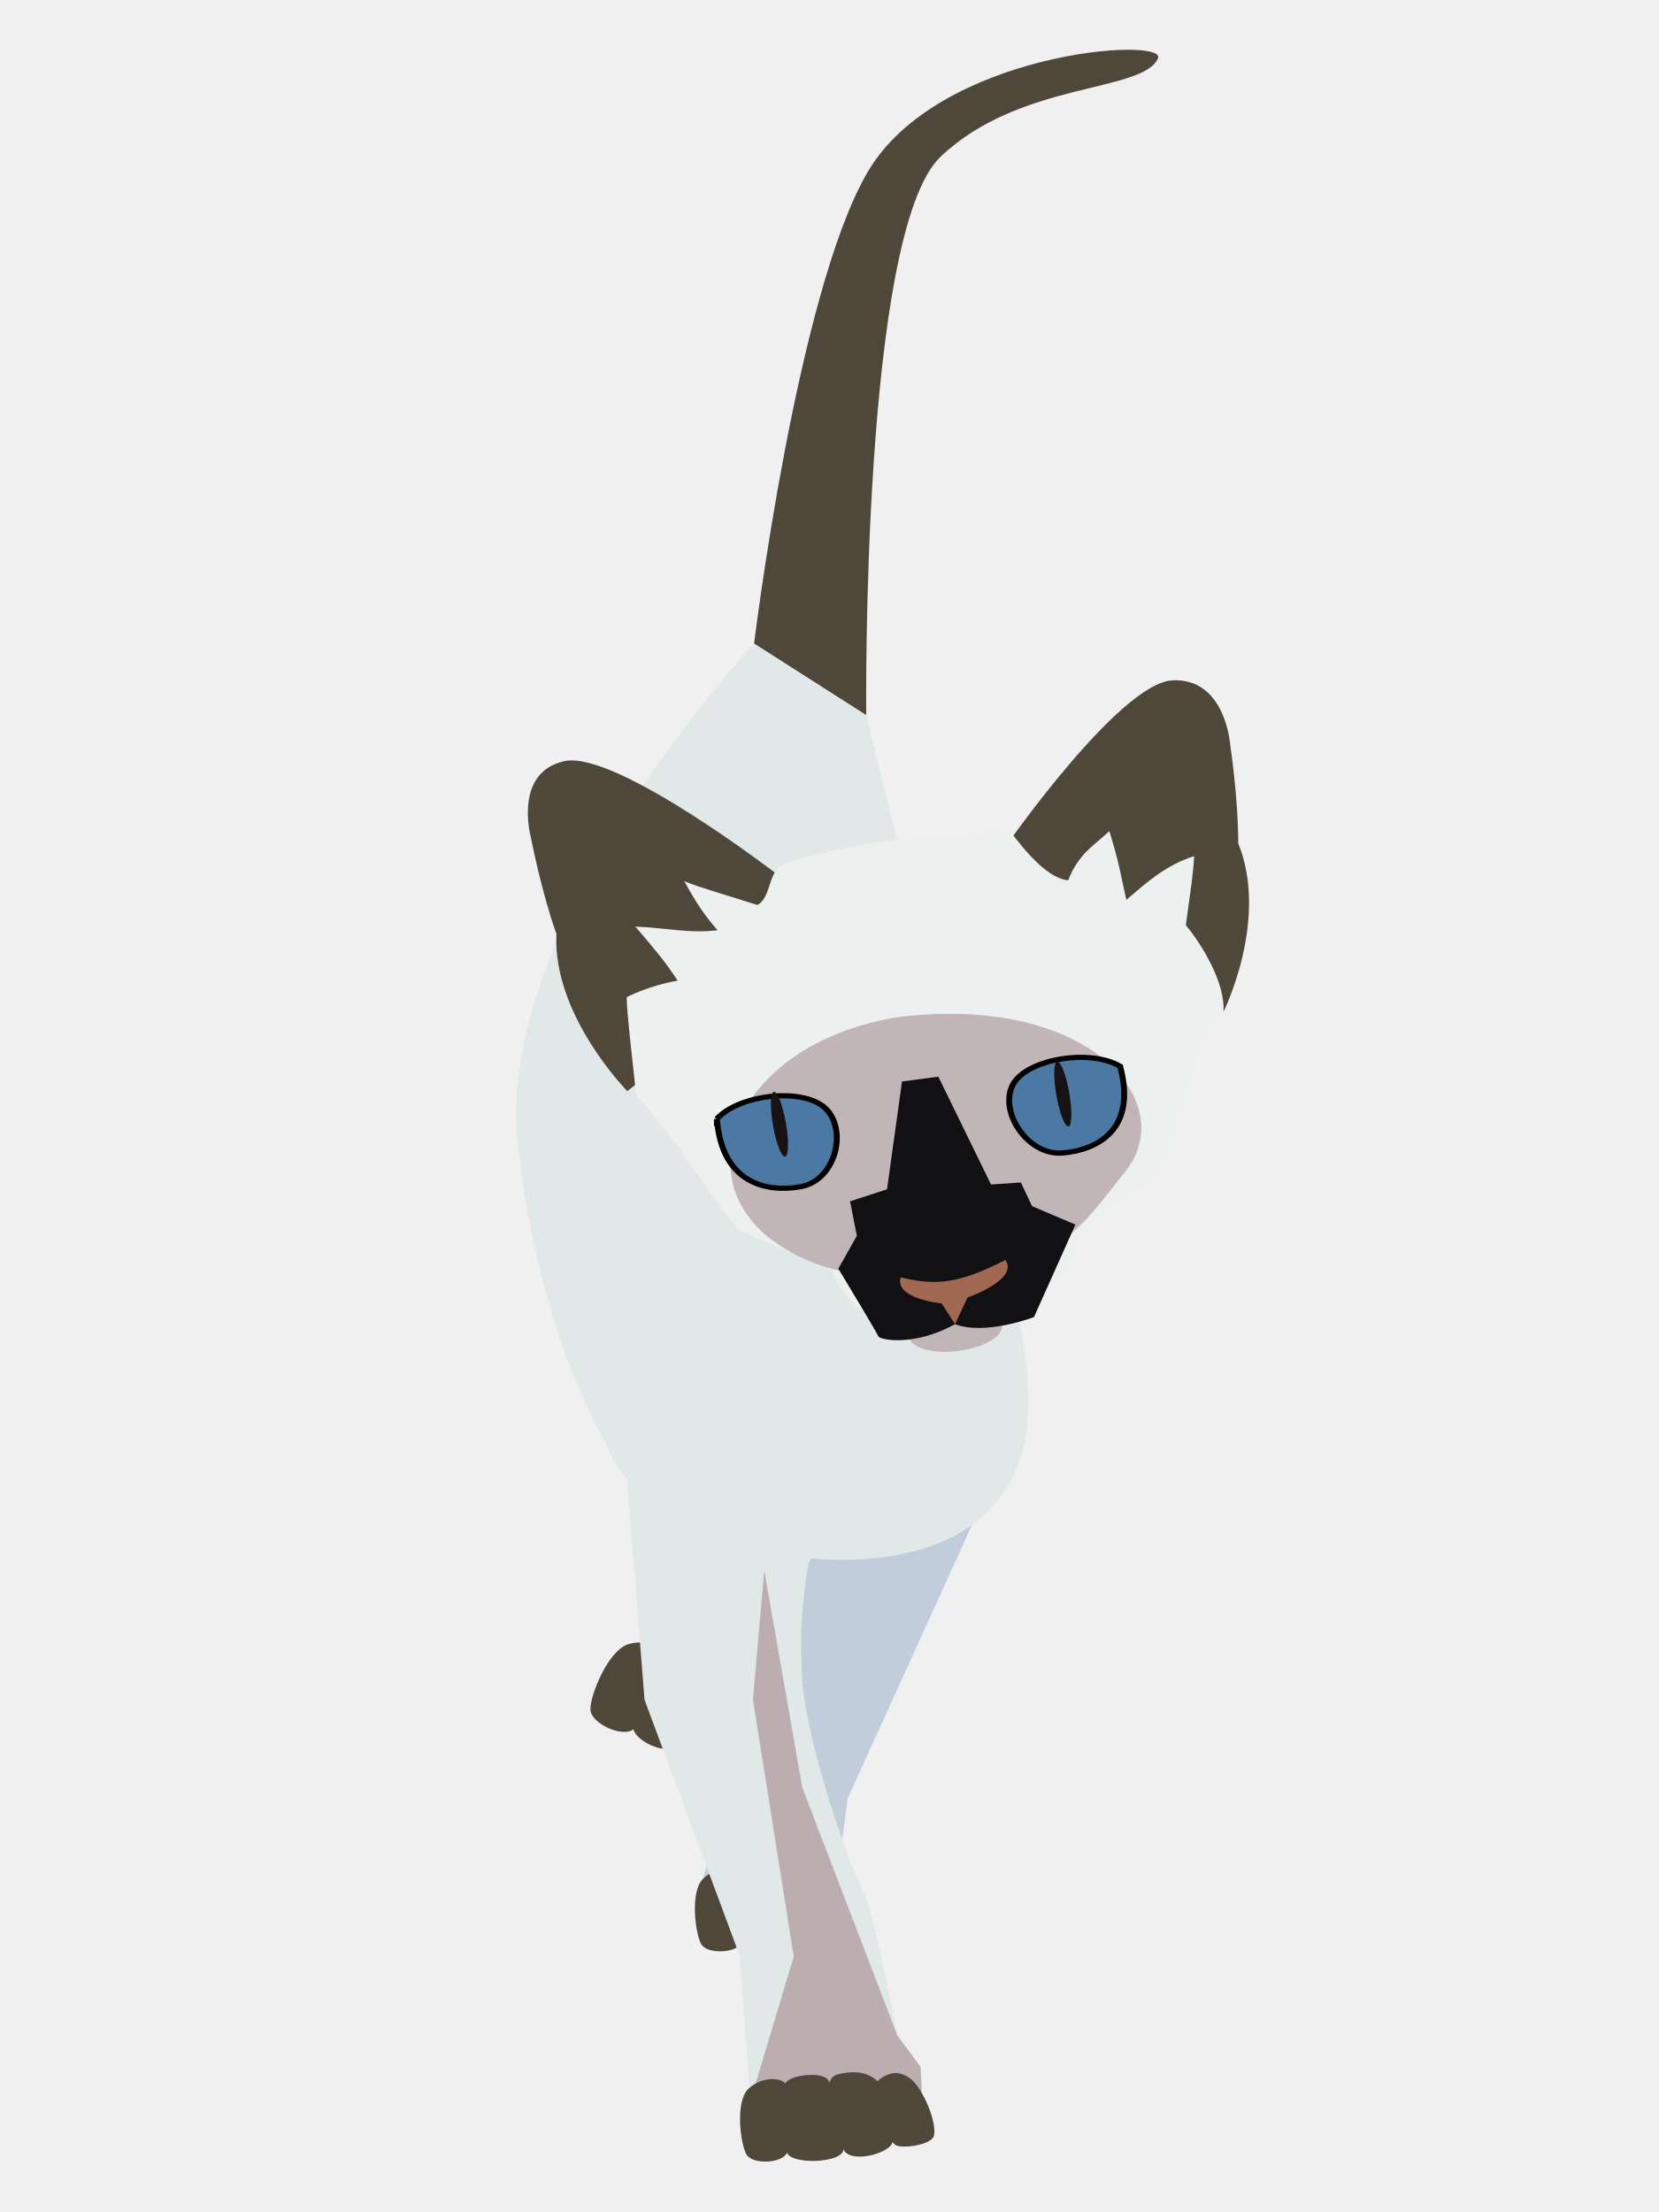
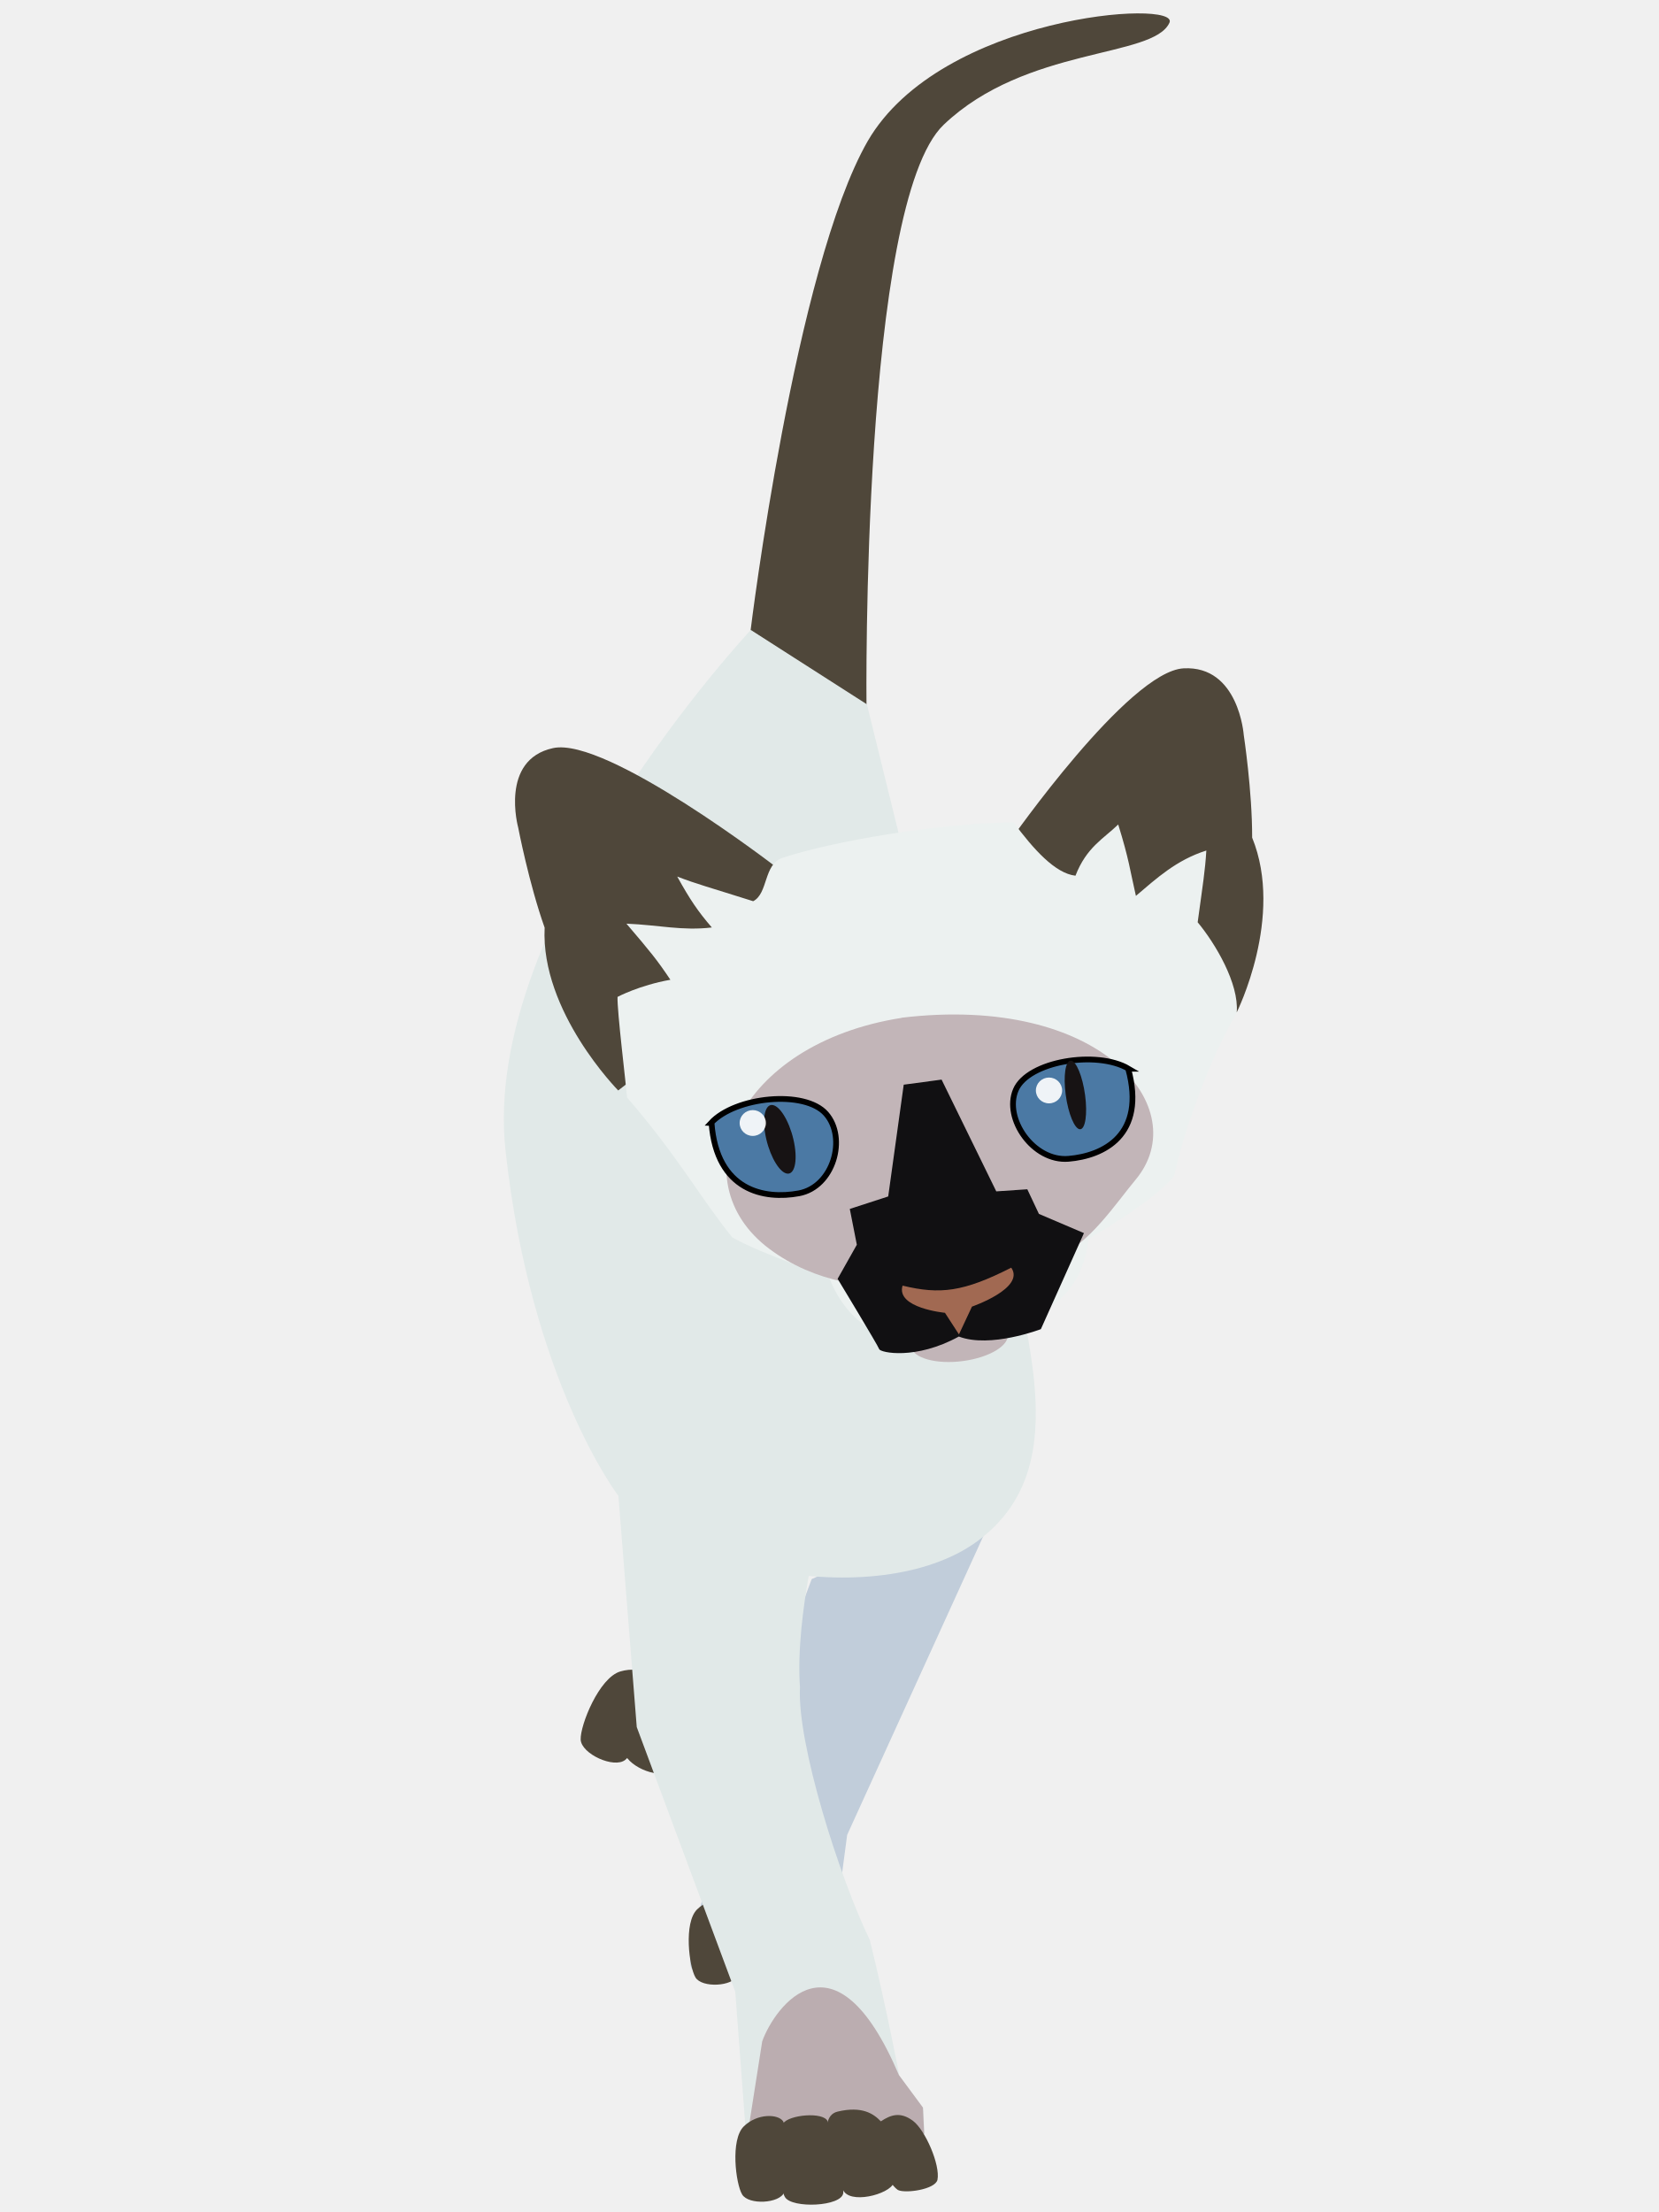
- <svg xmlns="http://www.w3.org/2000/svg" width="600" height="800" version="1.1" viewBox="0 0 158.8 211.7" id="svg73">
-   <defs id="defs77" />
-   <g fill="none" stroke-linecap="round" stroke-linejoin="round" id="g31-5" transform="translate(-45.3836,-10.45075)">
-     <circle r="0" stroke="#c53822" stroke-width="2.257" style="paint-order:stroke markers fill" id="circle17-3" cx="0" cy="0" />
-     <g stroke="#924019" id="g25-5">
-       <circle r="0" stroke-width="1.288" style="paint-order:stroke markers fill" id="circle19-6" cx="0" cy="0" />
-       <circle transform="scale(1,-1)" r="0" stroke-width="3.595" style="paint-order:stroke markers fill" id="circle21-2" cx="0" cy="0" />
-       <circle transform="scale(1,-1)" r="0" stroke-width="3.595" style="paint-order:stroke markers fill" id="circle23-9" cx="0" cy="0" />
+ <svg xmlns="http://www.w3.org/2000/svg" width="600" height="800" version="1.1" viewBox="0 0 159 212">
+   <g transform="translate(-45.4 -10.5)" fill="none" stroke-linecap="round" stroke-linejoin="round">
+     <circle r="0" stroke="#c53822" stroke-width="2.26" style="paint-order:stroke markers fill" />
+     <g stroke="#924019">
+       <circle r="0" stroke-width="1.29" style="paint-order:stroke markers fill" />
+       <circle transform="scale(1,-1)" r="0" stroke-width="3.6" style="paint-order:stroke markers fill" />
+       <circle transform="scale(1,-1)" r="0" stroke-width="3.6" style="paint-order:stroke markers fill" />
    </g>
-     <circle transform="scale(1,-1)" r="0" stroke="#4d4320" stroke-width="4.378" style="paint-order:stroke markers fill" id="circle27-1" cx="0" cy="0" />
-     <circle transform="scale(1,-1)" r="0" stroke="#4d4320" stroke-width="3.52" style="paint-order:stroke markers fill" id="circle29-2" cx="0" cy="0" />
+     <circle transform="scale(1,-1)" r="0" stroke="#4d4320" stroke-width="4.38" style="paint-order:stroke markers fill" />
+     <circle transform="scale(1,-1)" r="0" stroke="#4d4320" stroke-width="3.52" style="paint-order:stroke markers fill" />
  </g>
-   <path style="fill:#c1cdda;fill-opacity:1;stroke:none;stroke-width:0.303px;stroke-linecap:butt;stroke-linejoin:miter;stroke-opacity:1" d="m 95.502,140.534 -14.354,31.565 -1.172,8.809 c 0,0 -11.914,6.372 -13.229,3.418 -1.315,-2.954 11.056,-35.785 11.056,-35.785 z" id="path14207" />
-   <path style="fill:#4f473a;fill-opacity:1;stroke:none;stroke-width:0.303px;stroke-linecap:butt;stroke-linejoin:miter;stroke-opacity:1" d="m 72.181,61.592 c 0,0 4.08,-33.442 10.833,-45.082 C 89.766,4.871 111.799,3.44 110.838,5.577 109.359,8.87 97.661,7.74 90.04,14.977 82.42,22.214 82.915,68.446 82.915,68.446 Z" id="path15013" />
-   <path style="fill:#4f473a;fill-opacity:1;stroke:none;stroke-width:0.303px;stroke-linecap:butt;stroke-linejoin:miter;stroke-opacity:1" d="m 70.916,179.361 c -0.458,-0.687 -2.384,-0.756 -3.63,0.469 -1.246,1.225 -0.743,5.279 -0.15,6.268 0.594,0.989 3.451,0.846 3.882,-0.197 0.431,-1.042 0.356,-5.853 -0.102,-6.54 z" id="path6701-3" />
-   <path style="fill:#4f473a;fill-opacity:1;stroke:none;stroke-width:0.351px;stroke-linecap:butt;stroke-linejoin:miter;stroke-opacity:1" d="m 64.171,158.819 c -0.088,-0.942 -2.032,-2.041 -4,-1.463 -1.968,0.578 -3.714,4.963 -3.655,6.285 0.059,1.321 3.082,2.702 4.108,1.874 1.026,-0.828 3.636,-5.754 3.547,-6.696 z" id="path6701-3-6" />
-   <path style="fill:#4f473a;fill-opacity:1;stroke:none;stroke-width:0.351px;stroke-linecap:butt;stroke-linejoin:miter;stroke-opacity:1" d="m 68.238,160.455 c -0.088,-0.942 -2.032,-2.041 -4,-1.463 -1.968,0.578 -3.714,4.963 -3.655,6.285 0.059,1.321 3.082,2.702 4.108,1.874 1.026,-0.828 3.636,-5.754 3.547,-6.696 z" id="path6701-3-6-7" />
-   <path style="fill:#e1e9e8;fill-opacity:1;stroke:none;stroke-width:0.303px;stroke-linecap:butt;stroke-linejoin:miter;stroke-opacity:1" d="m 78.786,142.951 c 0,0 -2.524,9.309 -2.047,16.017 -0.279,5.189 3.626,17.548 6.439,23.332 1.477,5.992 2.725,12.533 2.725,12.533 l 2.214,2.989 0.118,2.406 -16.405,0.865 -1.051,-13.976 -9.085,-24.43 -1.686,-21.336 c 0,0 -8.058,-10.457 -10.434,-31.789 -2.376,-21.332 22.606,-47.97 22.606,-47.97 l 10.735,6.854 14.41,58.469 z" id="path1921" />
-   <path style="fill:#bbadb0;fill-opacity:1;stroke:none;stroke-width:0.303px;stroke-linecap:butt;stroke-linejoin:miter;stroke-opacity:1" d="m 71.829,201.093 4.148,-13.829 -3.906,-24.593 1.083,-12.361 3.643,20.784 9.105,23.739 2.214,2.989 0.118,2.406 z" id="path42804" />
-   <path style="fill:#4f473a;fill-opacity:1;stroke:none;stroke-width:0.303px;stroke-linecap:butt;stroke-linejoin:miter;stroke-opacity:1" d="m 84.195,199.001 c -0.805,0.691 0.019,5.252 1.576,6.334 0.681,0.336 3.421,-0.043 3.635,-0.936 0.274,-1.363 -1.119,-4.602 -2.271,-5.452 -1.153,-0.85 -2.026,-0.55 -2.939,0.054 z" id="path2507" />
-   <path style="fill:#4f473a;fill-opacity:1;stroke:none;stroke-width:0.303px;stroke-linecap:butt;stroke-linejoin:miter;stroke-opacity:1" d="m 84.234,199.422 c -0.662,-0.699 -1.727,-1.429 -3.983,-0.897 -2.256,0.532 -0.055,5.66 0.468,7.138 0.523,1.478 4.3,0.5 4.688,-0.549 0.388,-1.048 -0.509,-4.992 -1.172,-5.692 z" id="path4119" />
-   <path style="fill:#4f473a;fill-opacity:1;stroke:none;stroke-width:0.303px;stroke-linecap:butt;stroke-linejoin:miter;stroke-opacity:1" d="m 79.302,199.151 c -0.373,-0.913 -3.604,-0.604 -4.095,0.198 -0.491,0.803 -0.469,5.727 0.171,6.787 0.64,1.06 5.235,0.88 5.366,-0.391 0.131,-1.271 -1.069,-5.681 -1.442,-6.594 z" id="path5237" />
-   <path style="fill:#4f473a;fill-opacity:1;stroke:none;stroke-width:0.303px;stroke-linecap:butt;stroke-linejoin:miter;stroke-opacity:1" d="m 75.24,199.486 c -0.458,-0.687 -2.384,-0.756 -3.63,0.469 -1.246,1.225 -0.743,5.279 -0.15,6.268 0.594,0.989 3.451,0.846 3.882,-0.197 0.431,-1.042 0.356,-5.853 -0.102,-6.54 z" id="path6701" />
-   <path style="fill:#e1e9e8;fill-opacity:1;stroke:none;stroke-width:0.303px;stroke-linecap:butt;stroke-linejoin:miter;stroke-opacity:1" d="m 94.859,113.361 c 2.297,12.784 7.412,25.158 -1.356,32.236 -8.768,7.079 -29.804,3.355 -34.835,-5.993 -5.031,-9.348 3.99,-21.075 11.379,-25.964 7.389,-4.889 18.189,-7.108 24.812,-0.279 z" id="path1715" />
-   <g id="g55193" transform="matrix(1.30786,0,0,1.152427,-26.18146,-14.8221)">
-     <ellipse style="fill:#c2b5b8;fill-opacity:1;stroke-width:0.834" id="path7580" cx="70.432" cy="135.482" rx="3.45" ry="1.683" transform="rotate(-8.624772)" />
-     <path style="fill:#4f473a;fill-opacity:1;stroke:none;stroke-width:0.332px;stroke-linecap:butt;stroke-linejoin:miter;stroke-opacity:1" d="m 109.559,96.895 c 0,0 3.363,-7.63 1.084,-14.004 0.01,-3.71 -0.591,-8.207 -0.591,-8.207 0,0 -0.348,-5.561 -4.232,-5.326 -3.884,0.235 -12.212,13.813 -12.212,13.813 l -0.721,6.248 z" id="path1557-0-8" />
-     <path style="fill:#4f473a;fill-opacity:1;stroke:none;stroke-width:0.332px;stroke-linecap:butt;stroke-linejoin:miter;stroke-opacity:1" d="m 65.93,103.474 c 0,0 -5.474,-6.29 -5.188,-13.052 -1.11,-3.54 -1.869,-8.014 -1.869,-8.014 0,0 -1.316,-5.415 2.463,-6.341 3.779,-0.927 15.759,9.571 15.759,9.571 l 2.542,5.753 z" id="path1557-3-9-7" />
-     <path style="fill:#ecf1f0;fill-opacity:1;stroke:none;stroke-width:0.332px;stroke-linecap:butt;stroke-linejoin:miter;stroke-opacity:1" d="m 109.559,96.895 c 0.163,-2.29 -1.491,-5.478 -2.75,-7.203 0.375,-3.124 0.521,-4.085 0.61,-5.736 -2.115,0.76 -3.512,2.23 -4.964,3.631 -0.425,-2.102 -0.475,-2.878 -1.245,-5.709 -1.04,1.143 -2.234,1.812 -3.016,4.093 -1.428,-0.183 -2.955,-2.108 -4.367,-4.269 -5.221,0.058 -12.767,1.511 -16.319,2.849 -1.33,0.501 -0.993,2.844 -2.058,3.465 -3.189,-1.148 -3.939,-1.354 -5.351,-1.972 0.919,1.878 1.466,2.795 2.438,4.069 -2.076,0.283 -3.713,-0.195 -6.018,-0.304 1.718,2.287 2.152,2.882 3.095,4.489 -2.208,0.448 -3.722,1.371 -3.722,1.371 -0.04,1.11 0.601,6.968 0.668,8.046 3.572,4.662 5.308,8.272 7.427,11.163 2.229,1.411 6.8,3.115 6.8,3.115 0,0 2.24,8.032 9.347,3.373 8.735,1.701 8.969,-6.357 8.969,-6.357 0,0 4.662,-3.037 6.064,-5.06 0.641,-3.52 2.503,-9.332 4.393,-13.052 z" id="path135-7-9" />
-     <path style="fill:#c2b5b8;fill-opacity:1;stroke:none;stroke-width:0.332px;stroke-linecap:butt;stroke-linejoin:miter;stroke-opacity:1" d="m 85.816,97.313 c 14.123,-1.93 20.663,7.279 16.486,12.951 -1.319,1.787 -3.4,5.383 -5.553,6.13 -5.01,1.736 -13.836,4.853 -20.242,-0.567 -6.406,-5.42 -2.401,-16.399 9.31,-18.514 z" id="path2143-3-2" />
-     <path style="fill:#111012;fill-opacity:1;stroke:none;stroke-width:0.332px;stroke-linecap:butt;stroke-linejoin:miter;stroke-opacity:1" d="m 88.694,102.276 3.854,8.954 2.185,-0.168 0.822,1.968 3.171,1.533 -3.033,7.681 c 0,0 -3.569,1.549 -5.778,0.591 -3.027,1.895 -5.53,1.296 -5.613,1.009 -0.083,-0.287 -2.929,-5.622 -2.929,-5.622 l 1.356,-2.726 -0.496,-2.866 2.706,-1 1.096,-8.952 z" id="path4430-2-3" />
-     <path style="fill:#a16952;fill-opacity:1;stroke:none;stroke-width:0.332px;stroke-linecap:butt;stroke-linejoin:miter;stroke-opacity:1" d="m 85.936,118.947 c -0.458,1.788 2.993,2.159 2.993,2.159 l 0.986,1.728 0.917,-2.22 c 0,0 3.772,-1.473 2.771,-3.112 -3.362,1.941 -5.018,2.165 -7.668,1.445 z" id="path4498-6-7" />
-     <path style="fill:#4b79a4;fill-opacity:1;stroke:#000000;stroke-width:0.431px;stroke-linecap:butt;stroke-linejoin:miter;stroke-opacity:1" d="m 72.487,105.782 c 0.363,5.444 3.732,6.136 6.157,5.626 2.425,-0.511 3.411,-4.427 1.911,-6.361 -1.5,-1.935 -6.396,-1.37 -8.068,0.736 z" id="path3593-6-6-2" />
-     <ellipse style="fill:#171314;fill-opacity:1;stroke:none;stroke-width:1.084;stroke-opacity:1" id="path35780-5" cx="60.264" cy="116.584" rx="0.481" ry="2.722" transform="rotate(-8.624772)" />
-     <path style="fill:#4b79a4;fill-opacity:1;stroke:#000000;stroke-width:0.431px;stroke-linecap:butt;stroke-linejoin:miter;stroke-opacity:1" d="m 101.998,101.417 c 1.268,5.307 -1.744,6.967 -4.212,7.198 -2.467,0.231 -4.57,-3.216 -3.711,-5.509 0.859,-2.293 5.702,-3.205 7.923,-1.69 z" id="path3593-60-0" />
-     <ellipse style="fill:#171314;fill-opacity:1;stroke:none;stroke-width:1.084;stroke-opacity:1" id="path35780-1-9" cx="81.144" cy="117.209" rx="0.481" ry="2.722" transform="rotate(-8.624772)" />
+   <g transform="matrix(1.04 0 0 1.04 -3.15 -3.65)">
+     <path d="m95.5 141-14.4 31.6-1.17 8.81s-11.9 6.37-13.2 3.42c-1.32-2.95 11.1-35.8 11.1-35.8z" fill="#c1cdda" />
+     <g fill="#4f473a">
+       <path d="m72.2 61.6s4.08-33.4 10.8-45.1c6.75-11.6 28.8-13.1 27.8-10.9-1.48 3.29-13.2 2.16-20.8 9.4-7.62 7.24-7.12 53.5-7.12 53.5z" />
+       <path d="m70.9 179c-0.458-0.687-2.38-0.756-3.63 0.469-1.25 1.22-0.743 5.28-0.15 6.27 0.594 0.989 3.45 0.846 3.88-0.197 0.431-1.04 0.356-5.85-0.102-6.54z" />
+       <path d="m64.2 159c-0.088-0.942-2.03-2.04-4-1.46-1.97 0.578-3.71 4.96-3.66 6.28 0.059 1.32 3.08 2.7 4.11 1.87 1.03-0.828 3.64-5.75 3.55-6.7z" />
+       <path d="m68.2 160c-0.088-0.942-2.03-2.04-4-1.46-1.97 0.578-3.71 4.96-3.66 6.28 0.059 1.32 3.08 2.7 4.11 1.87 1.03-0.828 3.64-5.75 3.55-6.7z" />
+     </g>
+     <path d="m78.8 143s-2.52 9.31-2.05 16c-0.279 5.19 3.63 17.5 6.44 23.3 1.48 5.99 2.72 12.5 2.72 12.5l2.21 2.99 0.118 2.41-16.4 0.865-1.05-14-9.08-24.4-1.69-21.3s-8.06-10.5-10.4-31.8c-2.38-21.3 22.6-48 22.6-48l10.7 6.85 14.4 58.5z" fill="#e1e9e8" />
+     <path d="m71.8 201 1.47-9.37c1.16-3.22 6.68-10.8 12.6 3.11l2.21 2.99 0.118 2.41z" fill="#bbadb0" />
+     <g fill="#4f473a">
+       <path d="m84.2 199c-0.805 0.691 0.019 5.25 1.58 6.33 0.681 0.336 3.42-0.043 3.64-0.936 0.274-1.36-1.12-4.6-2.27-5.45-1.15-0.85-2.03-0.55-2.94 0.054z" />
+       <path d="m84.2 199c-0.662-0.699-1.73-1.43-3.98-0.897-2.26 0.532-0.055 5.66 0.468 7.14 0.523 1.48 4.3 0.5 4.69-0.549 0.388-1.05-0.509-4.99-1.17-5.69z" />
+       <path d="m79.3 199c-0.373-0.913-3.6-0.604-4.1 0.198s-0.469 5.73 0.171 6.79c0.64 1.06 5.24 0.88 5.37-0.391 0.131-1.27-1.07-5.68-1.44-6.59z" />
+       <path d="m75.2 199c-0.458-0.687-2.38-0.756-3.63 0.469-1.25 1.22-0.743 5.28-0.15 6.27 0.594 0.989 3.45 0.846 3.88-0.197 0.431-1.04 0.356-5.85-0.102-6.54z" />
+     </g>
+     <g>
+       <path d="m94.9 113c2.3 12.8 7.41 25.2-1.36 32.2-8.77 7.08-29.8 3.35-34.8-5.99-5.03-9.35 3.99-21.1 11.4-26 7.39-4.89 18.2-7.11 24.8-0.279z" fill="#e1e9e8" />
+       <ellipse transform="matrix(.991 -.132 .17 .986 0 0)" cx="68.6" cy="138" rx="4.5" ry="1.95" fill="#c2b5b8" stroke-width="1.02" />
+       <path d="m117 96.8s4.4-8.79 1.42-16.1c0.013-4.28-0.774-9.46-0.774-9.46s-0.456-6.41-5.54-6.14c-5.08 0.271-16 15.9-16 15.9l-0.944 7.2z" fill="#4f473a" />
+       <path d="m60 104s-7.16-7.25-6.78-15c-1.45-4.08-2.44-9.24-2.44-9.24s-1.72-6.24 3.22-7.31c4.94-1.07 20.6 11 20.6 11l3.32 6.63z" fill="#4f473a" />
+       <path d="m117 96.8c0.214-2.64-1.95-6.31-3.6-8.3 0.49-3.6 0.682-4.71 0.798-6.61-2.77 0.876-4.59 2.57-6.49 4.18-0.556-2.42-0.621-3.32-1.63-6.58-1.36 1.32-2.92 2.09-3.94 4.72-1.87-0.211-3.86-2.43-5.71-4.92-6.83 0.067-16.7 1.74-21.3 3.28-1.74 0.577-1.3 3.28-2.69 3.99-4.17-1.32-5.15-1.56-7-2.27 1.2 2.16 1.92 3.22 3.19 4.69-2.72 0.326-4.86-0.225-7.87-0.351 2.25 2.64 2.81 3.32 4.05 5.17-2.89 0.516-4.87 1.58-4.87 1.58-0.052 1.28 0.785 8.03 0.874 9.27 4.67 5.37 6.94 9.53 9.71 12.9 2.92 1.63 8.89 3.59 8.89 3.59s2.93 9.26 12.2 3.89c11.4 1.96 11.7-7.33 11.7-7.33s6.1-3.5 7.93-5.83c0.838-4.06 3.27-10.8 5.74-15z" fill="#ecf1f0" />
+       <path d="m86.1 97.3c18.5-2.22 27 8.39 21.6 14.9-1.73 2.06-4.45 6.2-7.26 7.06-6.55 2-18.1 5.59-26.5-0.653-8.38-6.25-3.14-18.9 12.2-21.3z" fill="#c2b5b8" />
+       <path d="m89.8 103 5.04 10.3 2.86-0.193 1.07 2.27 4.15 1.77-3.97 8.85s-4.67 1.79-7.56 0.681c-3.96 2.18-7.23 1.49-7.34 1.16-0.108-0.331-3.83-6.48-3.83-6.48l1.77-3.14-0.649-3.3 3.54-1.15 1.43-10.3z" fill="#111012" />
+       <path d="m86.2 122c-0.599 2.06 3.91 2.49 3.91 2.49l1.29 1.99 1.2-2.56s4.93-1.7 3.62-3.59c-4.4 2.24-6.56 2.49-10 1.66z" fill="#a16952" />
+       <path d="m68.6 107c0.474 6.27 4.88 7.07 8.05 6.48 3.17-0.589 4.46-5.1 2.5-7.33-1.96-2.23-8.36-1.58-10.6 0.848z" fill="#4b79a4" stroke="#000" stroke-width=".529px" />
+       <ellipse transform="matrix(1 .00782 .227 .974 0 0)" cx="49.7" cy="111" rx="1.25" ry="3.25" fill="#171314" />
+       <path d="m107 102c1.66 6.12-2.28 8.03-5.51 8.3-3.23 0.267-5.98-3.71-4.85-6.35 1.12-2.64 7.46-3.69 10.4-1.95z" fill="#4b79a4" stroke="#000" stroke-width=".529px" />
+       <ellipse transform="matrix(1 .0153 .133 .991 0 0)" cx="88.3" cy="104" rx=".893" ry="3.19" fill="#171314" />
+     </g>
+     <ellipse cx="72.4" cy="107" rx="1.21" ry="1.19" fill="#fff" fill-opacity=".909" />
+     <ellipse cx="99.7" cy="104" rx="1.21" ry="1.19" fill="#fff" fill-opacity=".909" />
  </g>
</svg>
